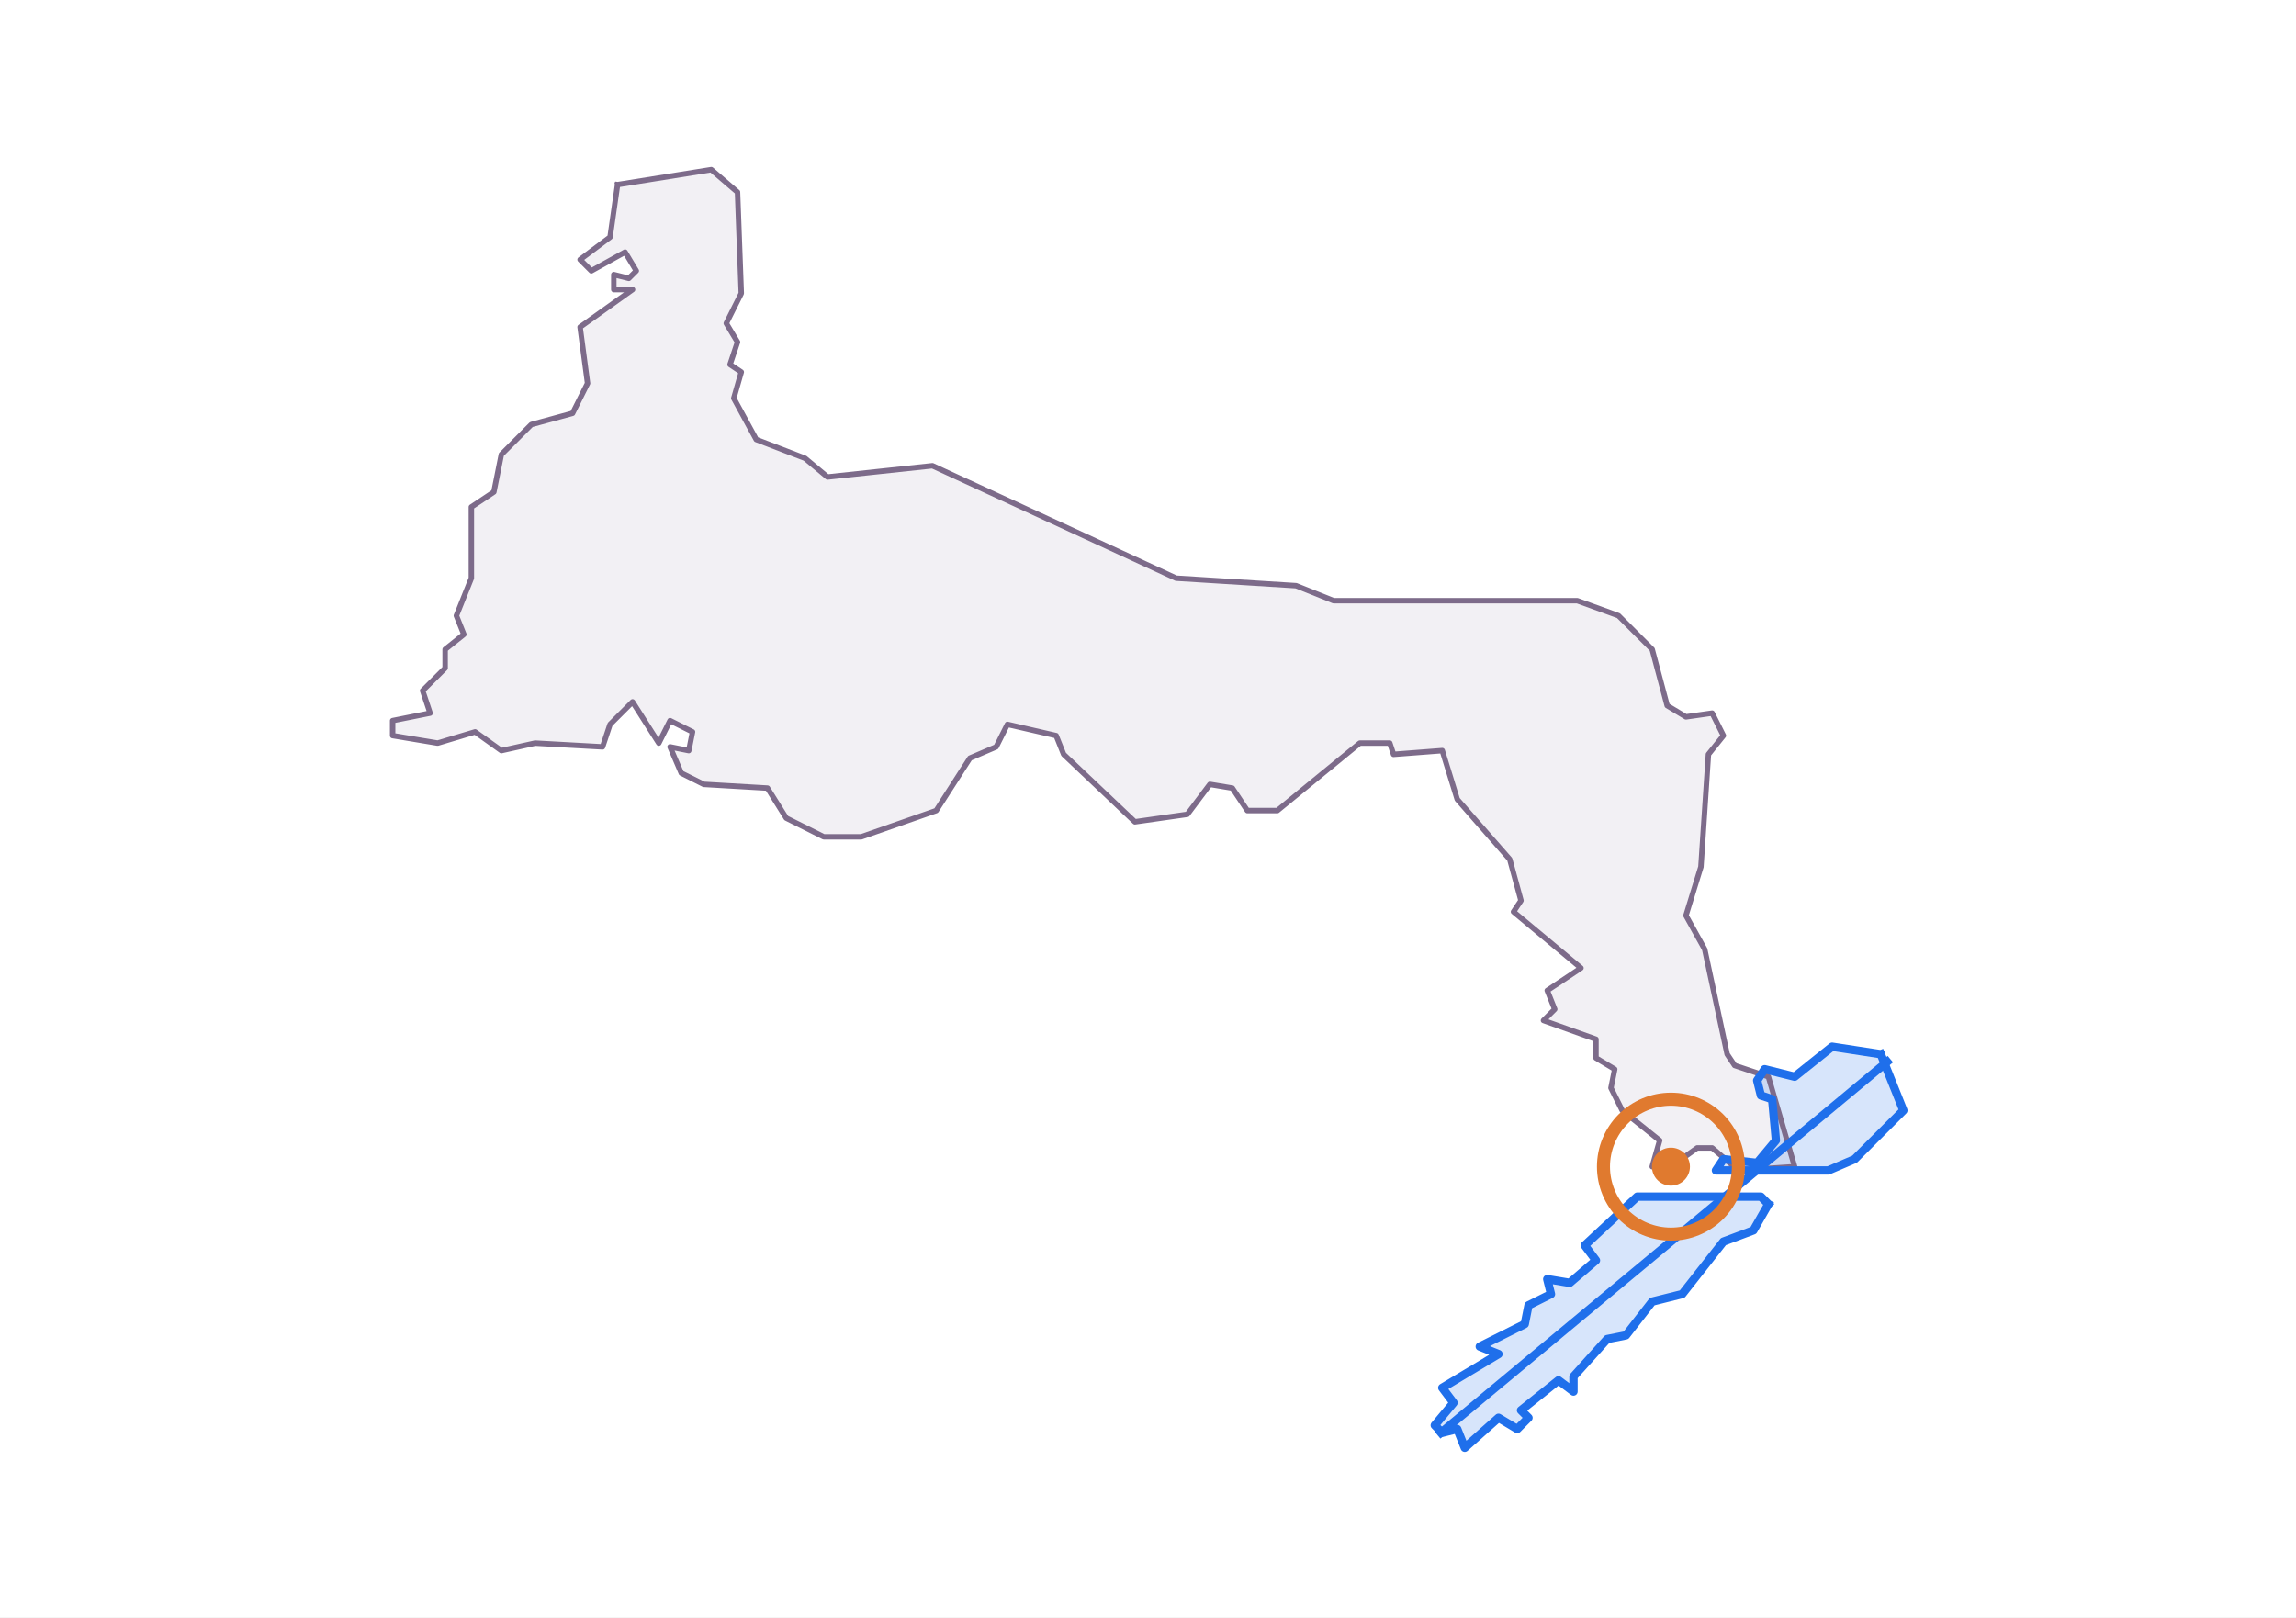
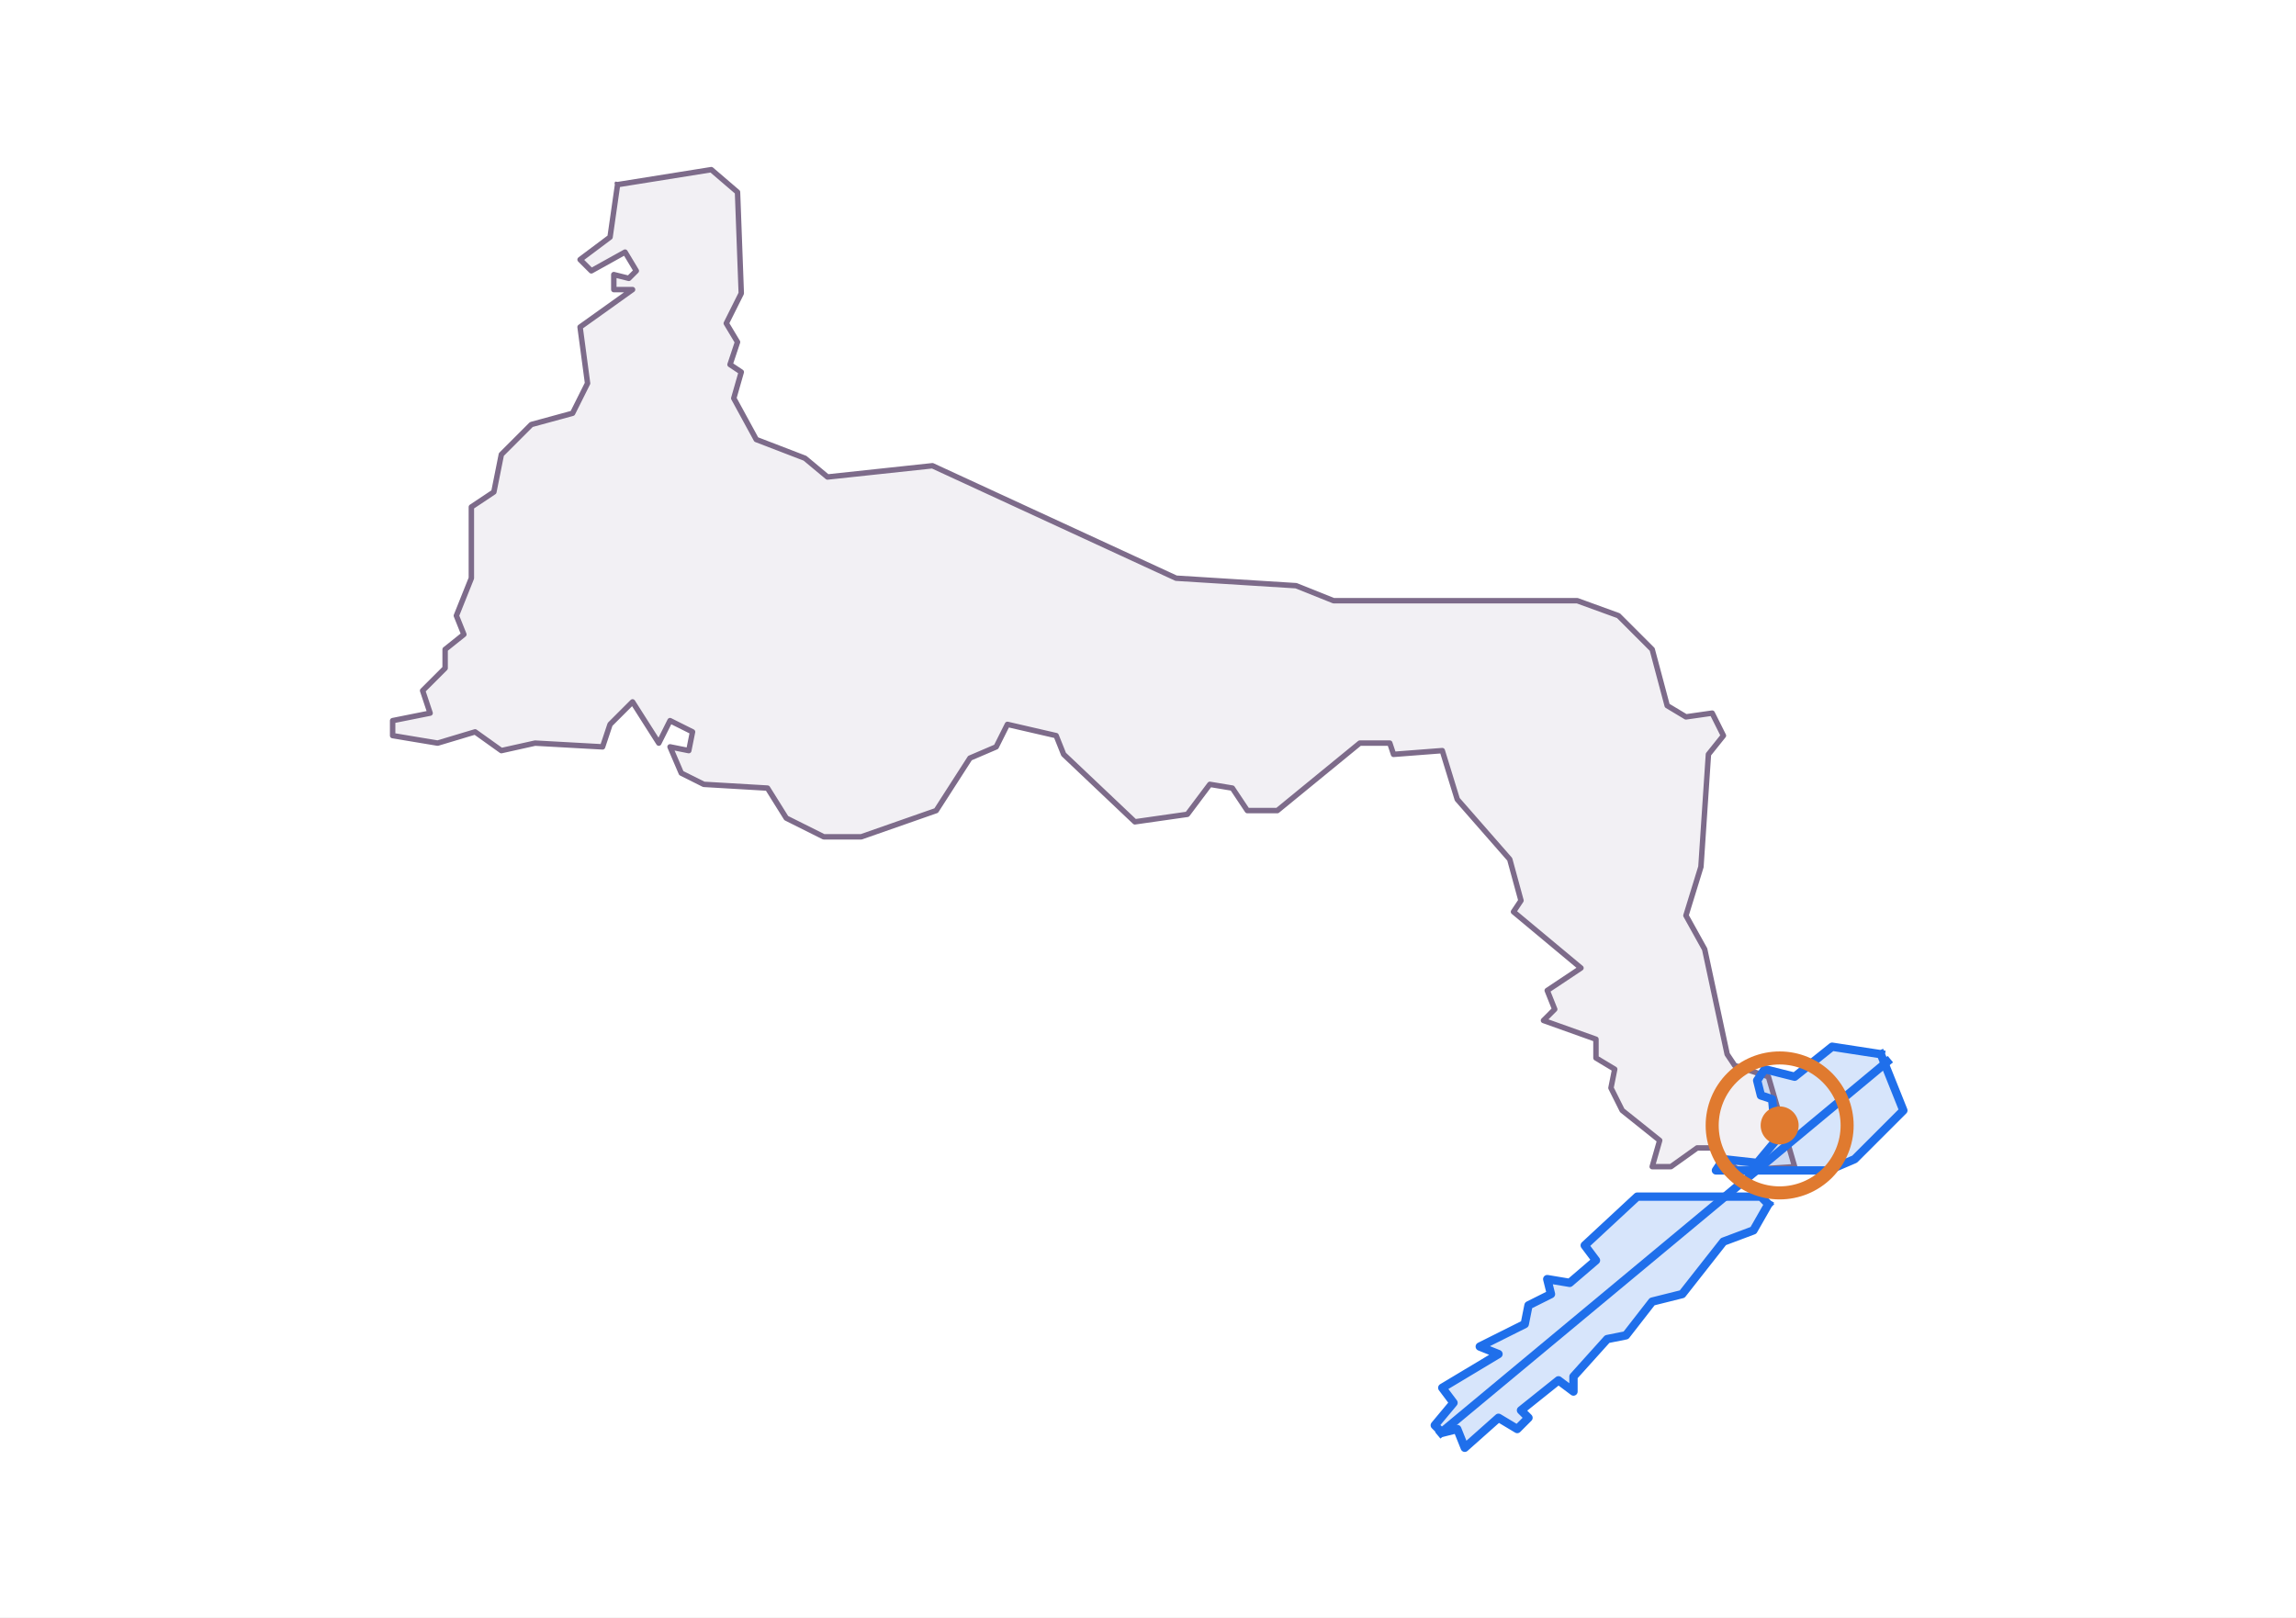
<svg xmlns="http://www.w3.org/2000/svg" xmlns:xlink="http://www.w3.org/1999/xlink" width="316.8pt" height="223.2pt" viewBox="0 0 316.8 223.2" version="1.1">
  <defs>
    <style type="text/css">*{stroke-linejoin: round; stroke-linecap: butt}</style>
  </defs>
  <g id="figure_1">
    <g id="patch_1">
      <path d="M 0 223.2  L 316.8 223.2  L 316.8 0  L 0 0  z " style="fill: #ffffff" />
    </g>
    <g id="axes_1">
      <g id="patch_2">
-         <path d="M 85.211 25.48  L 84.176 32.721  L 80.038 35.824  L 81.59 37.376  L 86.245 34.79  L 87.797 37.376  L 86.762 38.411  L 84.693 37.893  L 84.693 39.962  L 87.28 39.962  L 80.038 45.135  L 81.073 52.893  L 79.004 57.031  L 73.314 58.583  L 69.176 62.721  L 68.142 67.893  L 65.038 69.962  L 65.038 79.79  L 62.969 84.962  L 64.004 87.548  L 61.418 89.617  L 61.418 92.204  L 58.314 95.307  L 59.349 98.41  L 54.176 99.445  L 54.176 101.514  L 60.383 102.548  L 65.556 100.997  L 69.176 103.583  L 73.831 102.548  L 83.142 103.066  L 84.176 99.962  L 87.28 96.859  L 90.9 102.548  L 92.452 99.445  L 95.555 100.997  L 95.038 103.583  L 92.452 103.066  L 94.004 106.686  L 97.107 108.238  L 105.9 108.755  L 108.486 112.893  L 113.659 115.479  L 118.831 115.479  L 129.176 111.859  L 133.831 104.617  L 137.452 103.066  L 139.004 99.962  L 145.728 101.514  L 146.762 104.1  L 156.59 113.41  L 163.831 112.376  L 166.934 108.238  L 170.038 108.755  L 172.107 111.859  L 176.245 111.859  L 187.624 102.548  L 191.762 102.548  L 192.279 104.1  L 199.003 103.583  L 201.072 110.307  L 208.314 118.583  L 209.865 124.272  L 208.831 125.824  L 218.141 133.583  L 213.486 136.686  L 214.52 139.272  L 212.969 140.824  L 220.21 143.41  L 220.21 145.996  L 222.796 147.548  L 222.279 150.134  L 223.831 153.238  L 229.003 157.376  L 227.969 160.996  L 230.555 160.996  L 234.176 158.41  L 236.245 158.41  L 239.865 161.514  L 247.624 160.996  L 244.003 148.583  L 239.348 147.031  L 238.313 145.479  L 235.21 130.996  L 232.624 126.341  L 234.693 119.617  L 235.727 104.1  L 237.796 101.514  L 236.245 98.41  L 232.624 98.928  L 230.038 97.376  L 227.969 89.617  L 223.314 84.962  L 217.624 82.893  L 184.003 82.893  L 178.831 80.824  L 162.279 79.79  L 128.659 64.273  L 114.176 65.824  L 111.073 63.238  L 104.348 60.652  L 101.245 54.962  L 102.28 51.342  L 100.728 50.307  L 101.762 47.204  L 100.211 44.618  L 102.28 40.48  L 101.762 26.514  L 98.142 23.411  z " clip-path="url(#p7e186f3d61)" style="fill: #7d6b8a; opacity: 0.1" />
+         <path d="M 85.211 25.48  L 84.176 32.721  L 80.038 35.824  L 81.59 37.376  L 86.245 34.79  L 87.797 37.376  L 86.762 38.411  L 84.693 37.893  L 84.693 39.962  L 87.28 39.962  L 80.038 45.135  L 81.073 52.893  L 79.004 57.031  L 73.314 58.583  L 69.176 62.721  L 68.142 67.893  L 65.038 69.962  L 65.038 79.79  L 62.969 84.962  L 64.004 87.548  L 61.418 89.617  L 61.418 92.204  L 58.314 95.307  L 59.349 98.41  L 54.176 99.445  L 54.176 101.514  L 60.383 102.548  L 65.556 100.997  L 69.176 103.583  L 73.831 102.548  L 83.142 103.066  L 84.176 99.962  L 87.28 96.859  L 90.9 102.548  L 92.452 99.445  L 95.555 100.997  L 95.038 103.583  L 92.452 103.066  L 94.004 106.686  L 97.107 108.238  L 105.9 108.755  L 108.486 112.893  L 113.659 115.479  L 118.831 115.479  L 129.176 111.859  L 133.831 104.617  L 137.452 103.066  L 139.004 99.962  L 145.728 101.514  L 146.762 104.1  L 156.59 113.41  L 163.831 112.376  L 166.934 108.238  L 170.038 108.755  L 172.107 111.859  L 176.245 111.859  L 187.624 102.548  L 191.762 102.548  L 192.279 104.1  L 199.003 103.583  L 201.072 110.307  L 208.314 118.583  L 209.865 124.272  L 208.831 125.824  L 218.141 133.583  L 213.486 136.686  L 214.52 139.272  L 212.969 140.824  L 220.21 143.41  L 220.21 145.996  L 222.796 147.548  L 222.279 150.134  L 223.831 153.238  L 229.003 157.376  L 227.969 160.996  L 230.555 160.996  L 234.176 158.41  L 236.245 158.41  L 239.865 161.514  L 247.624 160.996  L 244.003 148.583  L 239.348 147.031  L 238.313 145.479  L 235.21 130.996  L 232.624 126.341  L 234.693 119.617  L 235.727 104.1  L 237.796 101.514  L 236.245 98.41  L 232.624 98.928  L 230.038 97.376  L 227.969 89.617  L 223.314 84.962  L 217.624 82.893  L 184.003 82.893  L 178.831 80.824  L 162.279 79.79  L 128.659 64.273  L 114.176 65.824  L 111.073 63.238  L 104.348 60.652  L 101.245 54.962  L 102.28 51.342  L 100.728 50.307  L 101.762 47.204  L 100.211 44.618  L 102.28 40.48  L 101.762 26.514  L 98.142 23.411  z " clip-path="url(#p457c2ad1a4)" style="fill: #7d6b8a; opacity: 0.1" />
      </g>
      <g id="patch_3">
-         <path d="M 244.003 166.169  L 242.969 165.134  L 225.9 165.134  L 218.658 171.858  L 220.21 173.927  L 216.589 177.031  L 213.486 176.514  L 214.003 178.582  L 210.9 180.134  L 210.383 182.72  L 204.176 185.824  L 206.762 186.858  L 199.003 191.513  L 200.555 193.582  L 197.969 196.686  L 199.003 197.72  L 201.072 197.203  L 202.107 199.789  L 206.762 195.651  L 209.348 197.203  L 210.9 195.651  L 209.865 194.617  L 215.038 190.479  L 217.107 192.031  L 217.107 189.962  L 221.762 184.789  L 224.348 184.272  L 227.969 179.617  L 232.107 178.582  L 237.796 171.341  L 241.934 169.789  z " clip-path="url(#p7e186f3d61)" style="fill: #1f6feb; opacity: 0.18" />
+         <path d="M 244.003 166.169  L 242.969 165.134  L 225.9 165.134  L 218.658 171.858  L 220.21 173.927  L 216.589 177.031  L 213.486 176.514  L 214.003 178.582  L 210.9 180.134  L 210.383 182.72  L 204.176 185.824  L 206.762 186.858  L 199.003 191.513  L 200.555 193.582  L 197.969 196.686  L 199.003 197.72  L 201.072 197.203  L 202.107 199.789  L 206.762 195.651  L 209.348 197.203  L 210.9 195.651  L 209.865 194.617  L 215.038 190.479  L 217.107 192.031  L 217.107 189.962  L 221.762 184.789  L 224.348 184.272  L 227.969 179.617  L 232.107 178.582  L 237.796 171.341  L 241.934 169.789  z " clip-path="url(#p457c2ad1a4)" style="fill: #1f6feb; opacity: 0.18" />
      </g>
      <g id="patch_4">
-         <path d="M 259.52 145.479  L 252.796 144.445  L 247.624 148.583  L 243.486 147.548  L 242.451 149.1  L 242.969 151.169  L 244.52 151.686  L 245.038 157.376  L 242.451 160.479  L 237.796 159.962  L 236.762 161.514  L 252.279 161.514  L 255.9 159.962  L 262.624 153.238  z " clip-path="url(#p7e186f3d61)" style="fill: #1f6feb; opacity: 0.18" />
+         <path d="M 259.52 145.479  L 252.796 144.445  L 247.624 148.583  L 243.486 147.548  L 242.451 149.1  L 242.969 151.169  L 244.52 151.686  L 245.038 157.376  L 242.451 160.479  L 237.796 159.962  L 236.762 161.514  L 252.279 161.514  L 255.9 159.962  L 262.624 153.238  z " clip-path="url(#p457c2ad1a4)" style="fill: #1f6feb; opacity: 0.18" />
      </g>
      <g id="line2d_1">
-         <path d="M 85.211 25.48  L 84.176 32.721  L 80.038 35.824  L 81.59 37.376  L 86.245 34.79  L 87.797 37.376  L 86.762 38.411  L 84.693 37.893  L 84.693 39.962  L 87.28 39.962  L 80.038 45.135  L 81.073 52.893  L 79.004 57.031  L 73.314 58.583  L 69.176 62.721  L 68.142 67.893  L 65.038 69.962  L 65.038 79.79  L 62.969 84.962  L 64.004 87.548  L 61.418 89.617  L 61.418 92.204  L 58.314 95.307  L 59.349 98.41  L 54.176 99.445  L 54.176 101.514  L 60.383 102.548  L 65.556 100.997  L 69.176 103.583  L 73.831 102.548  L 83.142 103.066  L 84.176 99.962  L 87.28 96.859  L 90.9 102.548  L 92.452 99.445  L 95.555 100.997  L 95.038 103.583  L 92.452 103.066  L 94.004 106.686  L 97.107 108.238  L 105.9 108.755  L 108.486 112.893  L 113.659 115.479  L 118.831 115.479  L 129.176 111.859  L 133.831 104.617  L 137.452 103.066  L 139.004 99.962  L 145.728 101.514  L 146.762 104.1  L 156.59 113.41  L 163.831 112.376  L 166.934 108.238  L 170.038 108.755  L 172.107 111.859  L 176.245 111.859  L 187.624 102.548  L 191.762 102.548  L 192.279 104.1  L 199.003 103.583  L 201.072 110.307  L 208.314 118.583  L 209.865 124.272  L 208.831 125.824  L 218.141 133.583  L 213.486 136.686  L 214.52 139.272  L 212.969 140.824  L 220.21 143.41  L 220.21 145.996  L 222.796 147.548  L 222.279 150.134  L 223.831 153.238  L 229.003 157.376  L 227.969 160.996  L 230.555 160.996  L 234.176 158.41  L 236.245 158.41  L 239.865 161.514  L 247.624 160.996  L 244.003 148.583  L 239.348 147.031  L 238.313 145.479  L 235.21 130.996  L 232.624 126.341  L 234.693 119.617  L 235.727 104.1  L 237.796 101.514  L 236.245 98.41  L 232.624 98.928  L 230.038 97.376  L 227.969 89.617  L 223.314 84.962  L 217.624 82.893  L 184.003 82.893  L 178.831 80.824  L 162.279 79.79  L 128.659 64.273  L 114.176 65.824  L 111.073 63.238  L 104.348 60.652  L 101.245 54.962  L 102.28 51.342  L 100.728 50.307  L 101.762 47.204  L 100.211 44.618  L 102.28 40.48  L 101.762 26.514  L 98.142 23.411  L 85.211 25.48  " clip-path="url(#p7e186f3d61)" style="fill: none; stroke: #7d6b8a; stroke-width: 0.75; stroke-linecap: square" />
+         <path d="M 85.211 25.48  L 84.176 32.721  L 80.038 35.824  L 81.59 37.376  L 86.245 34.79  L 87.797 37.376  L 86.762 38.411  L 84.693 37.893  L 84.693 39.962  L 87.28 39.962  L 80.038 45.135  L 81.073 52.893  L 79.004 57.031  L 73.314 58.583  L 69.176 62.721  L 68.142 67.893  L 65.038 69.962  L 65.038 79.79  L 62.969 84.962  L 64.004 87.548  L 61.418 89.617  L 61.418 92.204  L 58.314 95.307  L 59.349 98.41  L 54.176 99.445  L 54.176 101.514  L 60.383 102.548  L 65.556 100.997  L 69.176 103.583  L 73.831 102.548  L 83.142 103.066  L 84.176 99.962  L 87.28 96.859  L 90.9 102.548  L 92.452 99.445  L 95.555 100.997  L 95.038 103.583  L 92.452 103.066  L 94.004 106.686  L 97.107 108.238  L 105.9 108.755  L 108.486 112.893  L 113.659 115.479  L 118.831 115.479  L 129.176 111.859  L 133.831 104.617  L 137.452 103.066  L 139.004 99.962  L 145.728 101.514  L 146.762 104.1  L 156.59 113.41  L 163.831 112.376  L 166.934 108.238  L 170.038 108.755  L 172.107 111.859  L 176.245 111.859  L 187.624 102.548  L 191.762 102.548  L 192.279 104.1  L 199.003 103.583  L 201.072 110.307  L 208.314 118.583  L 209.865 124.272  L 208.831 125.824  L 218.141 133.583  L 213.486 136.686  L 214.52 139.272  L 212.969 140.824  L 220.21 143.41  L 220.21 145.996  L 222.796 147.548  L 222.279 150.134  L 223.831 153.238  L 229.003 157.376  L 227.969 160.996  L 230.555 160.996  L 234.176 158.41  L 236.245 158.41  L 239.865 161.514  L 247.624 160.996  L 244.003 148.583  L 239.348 147.031  L 238.313 145.479  L 235.21 130.996  L 232.624 126.341  L 234.693 119.617  L 235.727 104.1  L 237.796 101.514  L 236.245 98.41  L 232.624 98.928  L 230.038 97.376  L 227.969 89.617  L 223.314 84.962  L 217.624 82.893  L 184.003 82.893  L 178.831 80.824  L 162.279 79.79  L 128.659 64.273  L 114.176 65.824  L 111.073 63.238  L 104.348 60.652  L 101.245 54.962  L 102.28 51.342  L 100.728 50.307  L 101.762 47.204  L 100.211 44.618  L 102.28 40.48  L 101.762 26.514  L 98.142 23.411  L 85.211 25.48  " clip-path="url(#p457c2ad1a4)" style="fill: none; stroke: #7d6b8a; stroke-width: 0.75; stroke-linecap: square" />
      </g>
      <g id="line2d_2">
-         <path d="M 244.003 166.169  L 242.969 165.134  L 225.9 165.134  L 218.658 171.858  L 220.21 173.927  L 216.589 177.031  L 213.486 176.514  L 214.003 178.582  L 210.9 180.134  L 210.383 182.72  L 204.176 185.824  L 206.762 186.858  L 199.003 191.513  L 200.555 193.582  L 197.969 196.686  L 199.003 197.72  L 201.072 197.203  L 202.107 199.789  L 206.762 195.651  L 209.348 197.203  L 210.9 195.651  L 209.865 194.617  L 215.038 190.479  L 217.107 192.031  L 217.107 189.962  L 221.762 184.789  L 224.348 184.272  L 227.969 179.617  L 232.107 178.582  L 237.796 171.341  L 241.934 169.789  L 244.003 166.169  " clip-path="url(#p7e186f3d61)" style="fill: none; stroke: #1f6feb; stroke-width: 1.15; stroke-linecap: square" />
+         <path d="M 244.003 166.169  L 242.969 165.134  L 225.9 165.134  L 218.658 171.858  L 220.21 173.927  L 216.589 177.031  L 213.486 176.514  L 214.003 178.582  L 210.9 180.134  L 210.383 182.72  L 204.176 185.824  L 206.762 186.858  L 199.003 191.513  L 200.555 193.582  L 197.969 196.686  L 199.003 197.72  L 201.072 197.203  L 202.107 199.789  L 206.762 195.651  L 209.348 197.203  L 210.9 195.651  L 209.865 194.617  L 215.038 190.479  L 217.107 192.031  L 217.107 189.962  L 221.762 184.789  L 224.348 184.272  L 227.969 179.617  L 232.107 178.582  L 237.796 171.341  L 241.934 169.789  L 244.003 166.169  " clip-path="url(#p457c2ad1a4)" style="fill: none; stroke: #1f6feb; stroke-width: 1.15; stroke-linecap: square" />
      </g>
      <g id="line2d_3">
-         <path d="M 259.52 145.479  L 252.796 144.445  L 247.624 148.583  L 243.486 147.548  L 242.451 149.1  L 242.969 151.169  L 244.52 151.686  L 245.038 157.376  L 242.451 160.479  L 237.796 159.962  L 236.762 161.514  L 252.279 161.514  L 255.9 159.962  L 262.624 153.238  L 259.52 145.479  " clip-path="url(#p7e186f3d61)" style="fill: none; stroke: #1f6feb; stroke-width: 1.15; stroke-linecap: square" />
+         <path d="M 259.52 145.479  L 252.796 144.445  L 247.624 148.583  L 243.486 147.548  L 242.451 149.1  L 242.969 151.169  L 244.52 151.686  L 245.038 157.376  L 242.451 160.479  L 237.796 159.962  L 236.762 161.514  L 252.279 161.514  L 255.9 159.962  L 262.624 153.238  L 259.52 145.479  " clip-path="url(#p457c2ad1a4)" style="fill: none; stroke: #1f6feb; stroke-width: 1.15; stroke-linecap: square" />
      </g>
      <g id="line2d_4">
-         <path d="M 198.823 197.713  L 260.389 146.524  " clip-path="url(#p7e186f3d61)" style="fill: none; stroke: #1f6feb; stroke-width: 1.15; stroke-linecap: square" />
+         <path d="M 198.823 197.713  L 260.389 146.524  " clip-path="url(#p457c2ad1a4)" style="fill: none; stroke: #1f6feb; stroke-width: 1.15; stroke-linecap: square" />
      </g>
      <g id="PathCollection_1">
        <defs>
-           <path id="mab5a420e7d" d="M 0 2.121  C 0.563 2.121 1.102 1.898 1.5 1.5  C 1.898 1.102 2.121 0.563 2.121 0  C 2.121 -0.563 1.898 -1.102 1.5 -1.5  C 1.102 -1.898 0.563 -2.121 0 -2.121  C -0.563 -2.121 -1.102 -1.898 -1.5 -1.5  C -1.898 -1.102 -2.121 -0.563 -2.121 0  C -2.121 0.563 -1.898 1.102 -1.5 1.5  C -1.102 1.898 -0.563 2.121 0 2.121  z " style="stroke: #e07a2f" />
+           <path id="mdbf54820e5" d="M 0 2.121  C 0.563 2.121 1.102 1.898 1.5 1.5  C 1.898 1.102 2.121 0.563 2.121 0  C 2.121 -0.563 1.898 -1.102 1.5 -1.5  C 1.102 -1.898 0.563 -2.121 0 -2.121  C -0.563 -2.121 -1.102 -1.898 -1.5 -1.5  C -1.898 -1.102 -2.121 -0.563 -2.121 0  C -2.121 0.563 -1.898 1.102 -1.5 1.5  C -1.102 1.898 -0.563 2.121 0 2.121  z " style="stroke: #e07a2f" />
        </defs>
-         <g clip-path="url(#p7e186f3d61)">
-           <use xlink:href="#mab5a420e7d" x="230.555" y="160.996" style="fill: #e07a2f; stroke: #e07a2f" />
+         <g clip-path="url(#p457c2ad1a4)">
+           <use xlink:href="#mdbf54820e5" x="245.555" y="155.307" style="fill: #e07a2f; stroke: #e07a2f" />
        </g>
      </g>
      <g id="patch_5">
-         <path d="M 230.555 151.686  C 233.024 151.686 235.392 152.667 237.138 154.413  C 238.884 156.159 239.865 158.527 239.865 160.996  C 239.865 163.465 238.884 165.834 237.138 167.58  C 235.392 169.326 233.024 170.307 230.555 170.307  C 228.086 170.307 225.717 169.326 223.971 167.58  C 222.226 165.834 221.245 163.465 221.245 160.996  C 221.245 158.527 222.226 156.159 223.971 154.413  C 225.717 152.667 228.086 151.686 230.555 151.686  L 230.555 151.686  z " clip-path="url(#p7e186f3d61)" style="fill: none; stroke: #e07a2f; stroke-width: 1.8; stroke-linejoin: miter" />
+         <path d="M 245.555 145.996  C 248.024 145.996 250.392 146.977 252.138 148.723  C 253.884 150.469 254.865 152.838 254.865 155.307  C 254.865 157.776 253.884 160.144 252.138 161.89  C 250.392 163.636 248.024 164.617 245.555 164.617  C 243.086 164.617 240.717 163.636 238.971 161.89  C 237.226 160.144 236.245 157.776 236.245 155.307  C 236.245 152.838 237.226 150.469 238.971 148.723  C 240.717 146.977 243.086 145.996 245.555 145.996  L 245.555 145.996  z " clip-path="url(#p457c2ad1a4)" style="fill: none; stroke: #e07a2f; stroke-width: 1.8; stroke-linejoin: miter" />
      </g>
    </g>
  </g>
  <defs>
-     <clipPath id="p7e186f3d61">
+     <clipPath id="p457c2ad1a4">
      <rect x="39.694" y="8.928" width="237.413" height="205.344" />
    </clipPath>
  </defs>
</svg>
